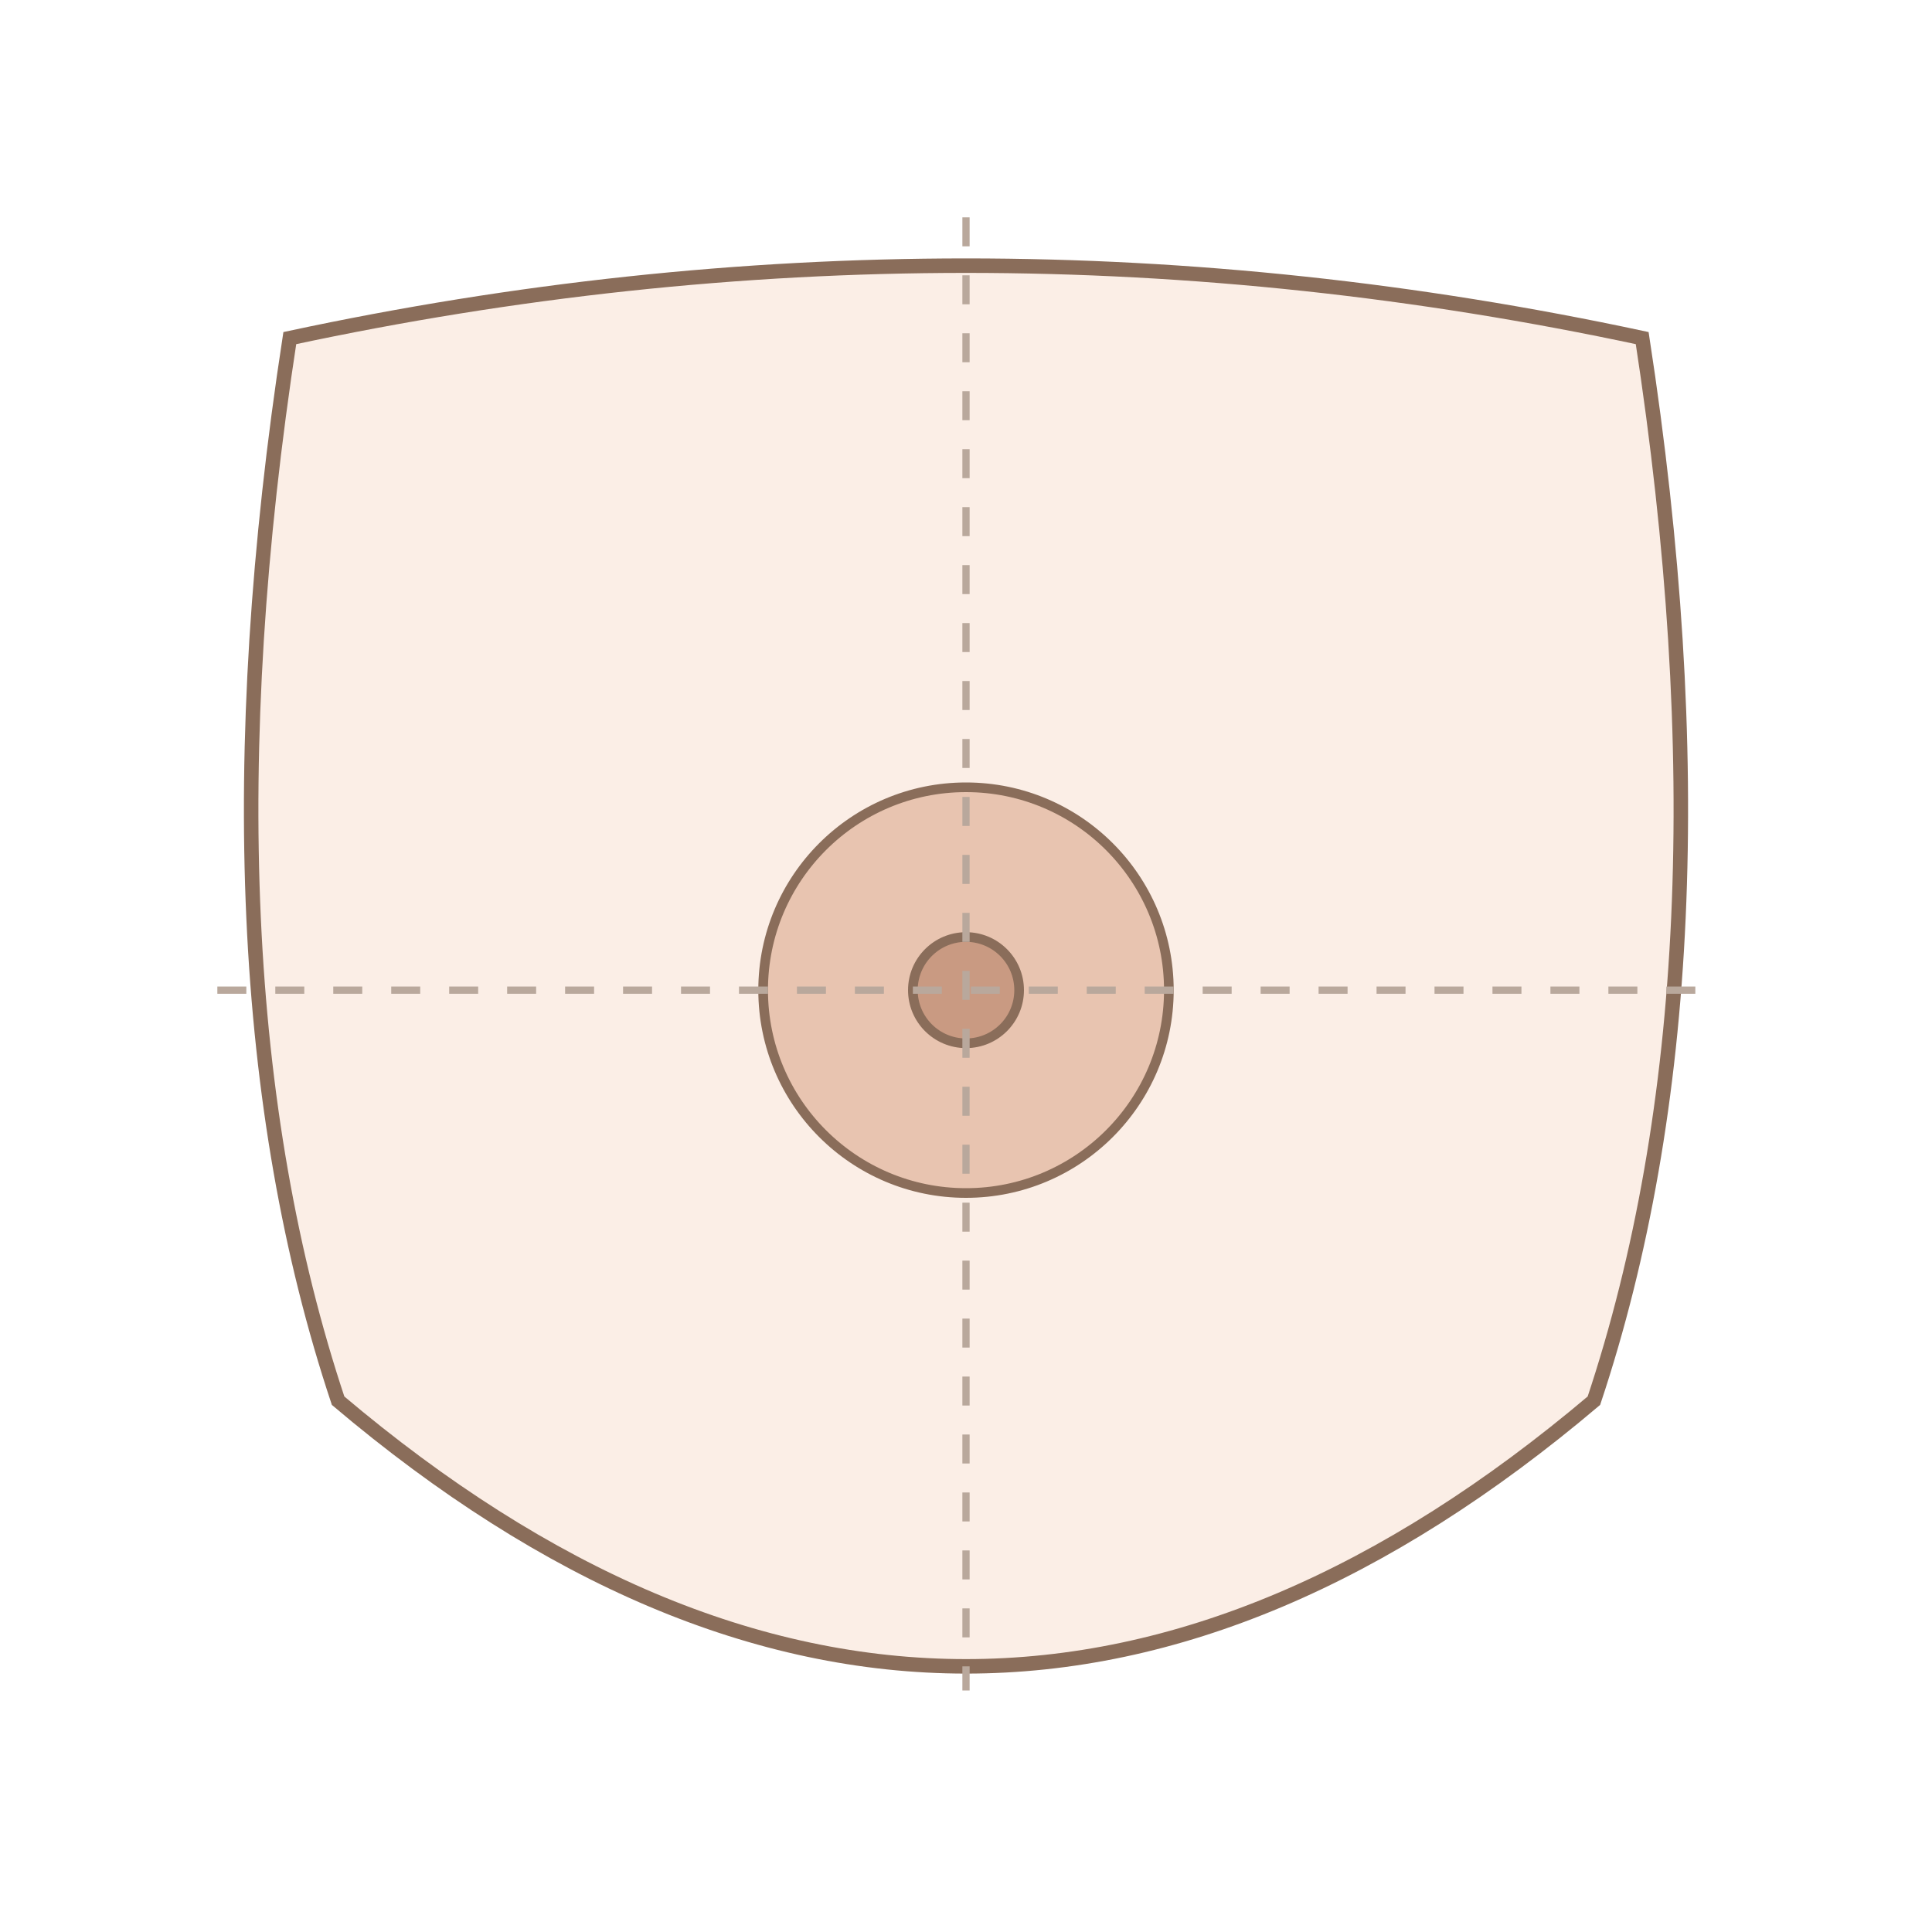
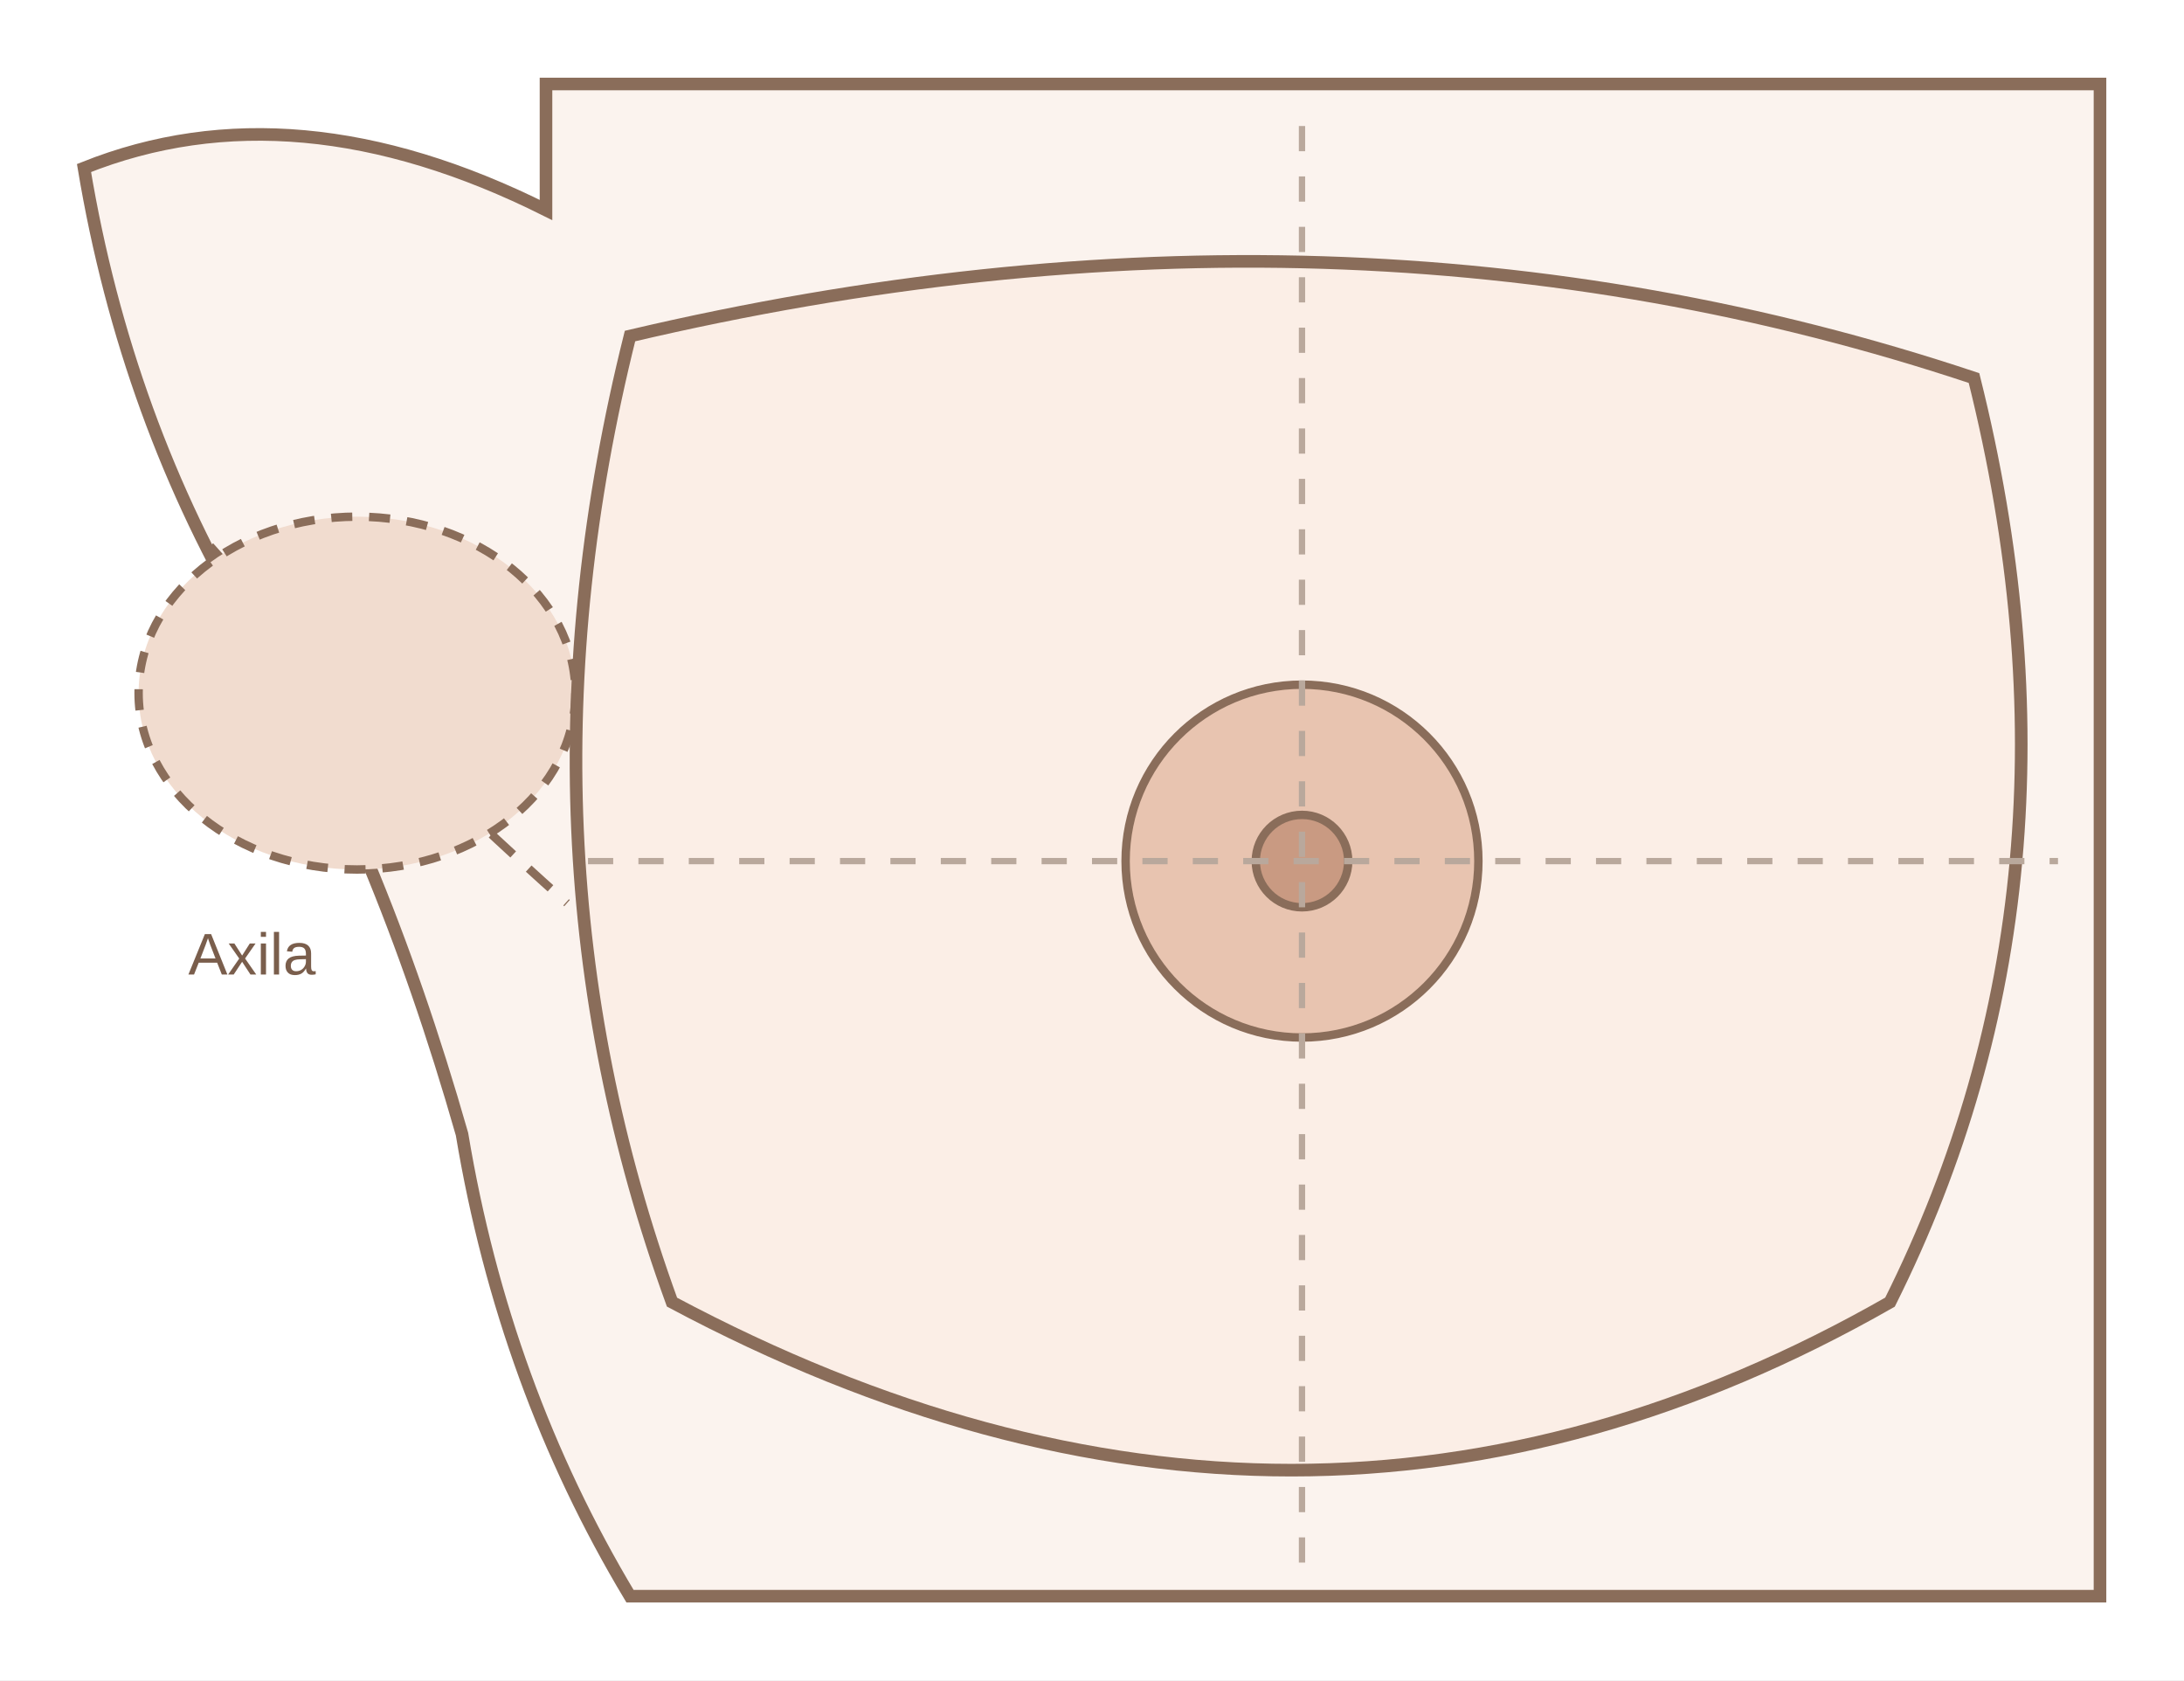
- <svg xmlns="http://www.w3.org/2000/svg" viewBox="0 0 400 400" width="400" height="400">
-   <rect width="400" height="400" fill="#fff" />
-   <path d="M60 70 Q200 40 340 70 Q360 200 330 290 Q200 400 70 290 Q40 200 60 70 Z" fill="#fbeee6" stroke="#8a6d5a" stroke-width="3" />
-   <circle cx="200" cy="205" r="42" fill="#e8c4b0" stroke="#8a6d5a" stroke-width="2" />
-   <circle cx="200" cy="205" r="11" fill="#c99a82" stroke="#8a6d5a" stroke-width="2" />
-   <line x1="200" y1="45" x2="200" y2="350" stroke="#b9a89c" stroke-width="1.5" stroke-dasharray="6 6" />
-   <line x1="45" y1="205" x2="355" y2="205" stroke="#b9a89c" stroke-width="1.5" stroke-dasharray="6 6" />
+ <svg xmlns="http://www.w3.org/2000/svg" viewBox="0 0 520 400" width="520" height="400">
+   <rect width="520" height="400" fill="#fff" />
+   <g>
+     <path d="M20 40 Q70 20 130 50 L130 20 L500 20 L500 380 L150 380 Q120 330 110 270 Q90 200 60 150 Q30 100 20 40 Z" fill="#fbf3ee" stroke="#8a6d5a" stroke-width="3" />
+     <path d="M50 130 Q90 175 135 215" fill="none" stroke="#8a6d5a" stroke-width="2" stroke-dasharray="7 5" />
+     <ellipse cx="85" cy="165" rx="52" ry="42" fill="#f1dccf" stroke="#8a6d5a" stroke-width="2" stroke-dasharray="5 4" />
+     <path d="M150 80 Q320 40 470 90 Q500 210 450 310 Q310 390 160 310 Q120 200 150 80 Z" fill="#fbeee6" stroke="#8a6d5a" stroke-width="3" />
+     <circle cx="310" cy="205" r="42" fill="#e8c4b0" stroke="#8a6d5a" stroke-width="2" />
+     <circle cx="310" cy="205" r="11" fill="#c99a82" stroke="#8a6d5a" stroke-width="2" />
+     <line x1="310" y1="30" x2="310" y2="375" stroke="#b9a89c" stroke-width="1.5" stroke-dasharray="6 6" />
+     <line x1="140" y1="205" x2="490" y2="205" stroke="#b9a89c" stroke-width="1.5" stroke-dasharray="6 6" />
+   </g>
+   <text x="60" y="232" font-family="Arial, sans-serif" font-size="14" fill="#7a5e4c" text-anchor="middle">Axila</text>
</svg>
